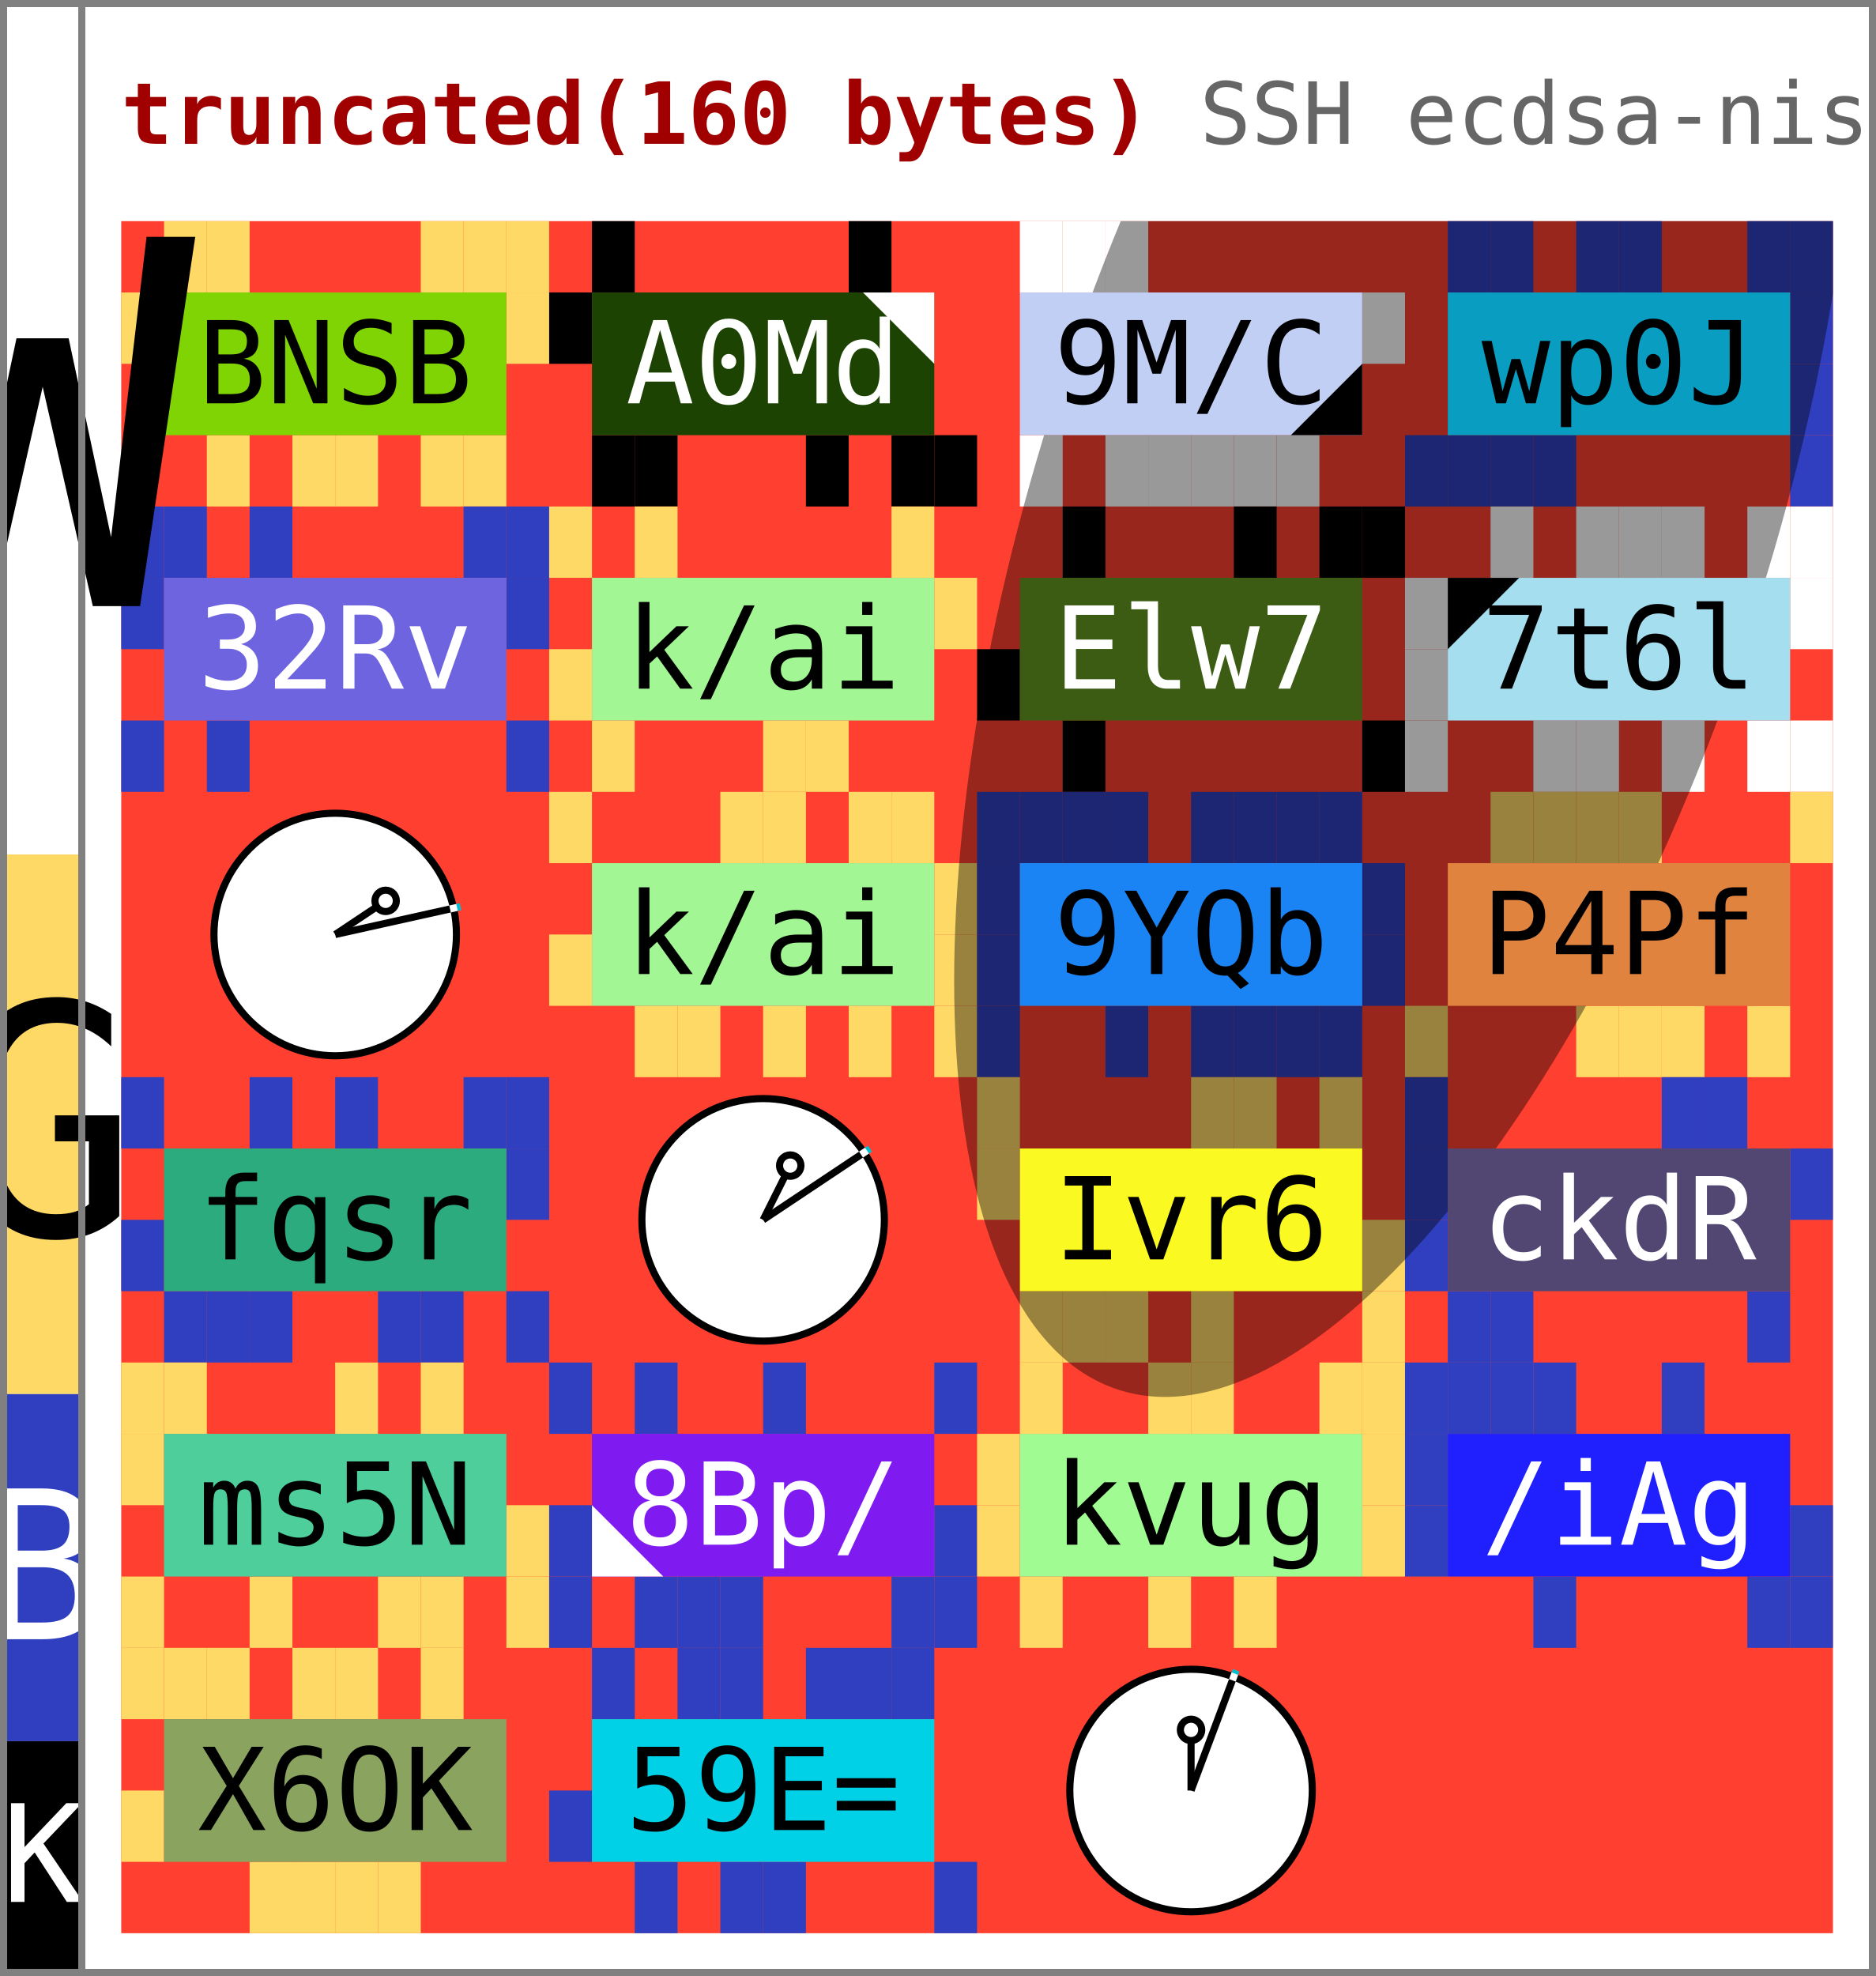
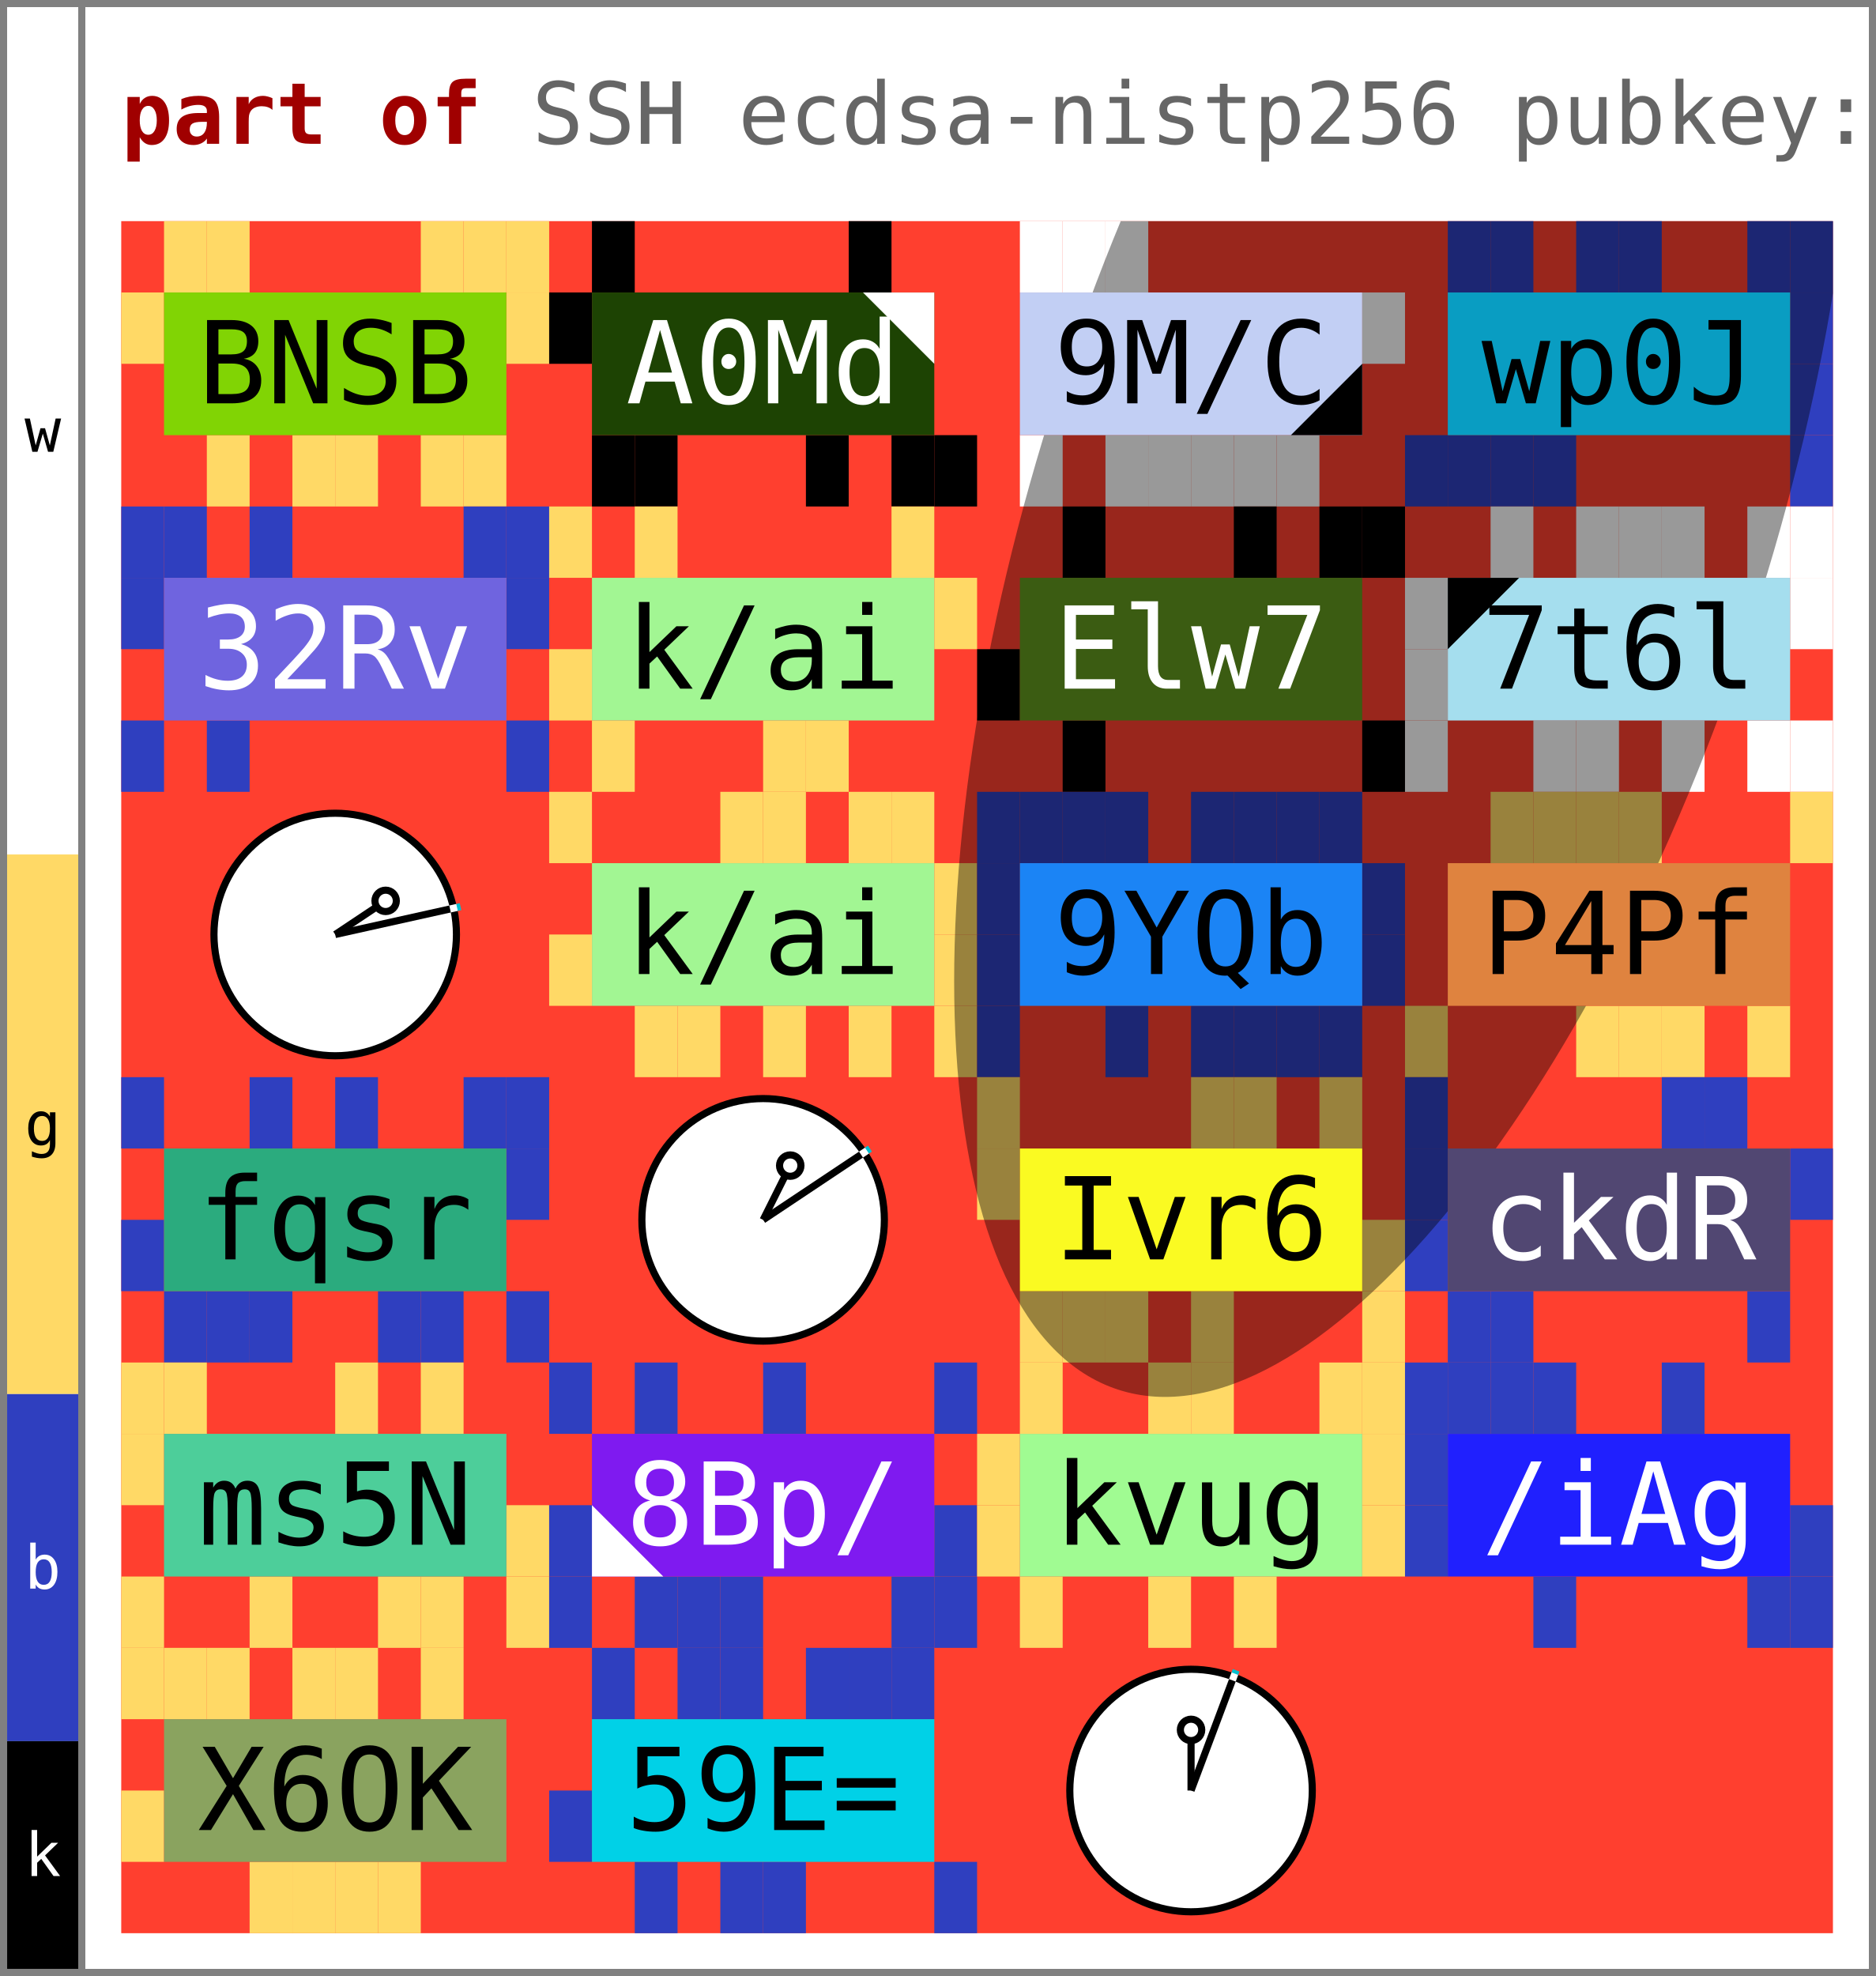
<svg xmlns="http://www.w3.org/2000/svg" width="263.0" height="277.0" viewBox="0 0 263.0 277.0" data-entviz-version="v5" data-input-bytes="160" data-cols="4" data-rows="6" data-truncated="true">
  <defs>
    <clipPath id="grid-clip-8b678698b08217c4-4x6">
      <rect x="17.0" y="31.0" width="240.0" height="240.0" />
    </clipPath>
  </defs>
  <rect x="0" y="0" width="263.0" height="277.0" fill="#ffffff" />
  <g data-channel="grid">
    <rect x="17.0" y="31.0" width="240.0" height="240.0" fill="#ff3f2f" />
    <g>
      <rect x="23.0" y="31.0" width="6.0" height="10.0" fill="#ffd966" />
      <rect x="29.0" y="31.0" width="6.0" height="10.0" fill="#ffd966" />
      <rect x="59.0" y="31.0" width="6.0" height="10.0" fill="#ffd966" />
      <rect x="65.0" y="31.0" width="6.0" height="10.0" fill="#ffd966" />
      <rect x="71.0" y="31.0" width="6.0" height="10.0" fill="#ffd966" />
      <rect x="71.0" y="41.0" width="6.0" height="10.0" fill="#ffd966" />
      <rect x="65.0" y="61.0" width="6.0" height="10.0" fill="#ffd966" />
      <rect x="59.0" y="61.0" width="6.0" height="10.0" fill="#ffd966" />
      <rect x="47.0" y="61.0" width="6.0" height="10.0" fill="#ffd966" />
      <rect x="41.0" y="61.0" width="6.0" height="10.0" fill="#ffd966" />
      <rect x="29.0" y="61.0" width="6.0" height="10.0" fill="#ffd966" />
      <rect x="17.0" y="41.0" width="6.0" height="10.0" fill="#ffd966" />
      <rect x="83.0" y="31.0" width="6.0" height="10.0" fill="#000000" />
      <rect x="119.0" y="31.0" width="6.0" height="10.0" fill="#000000" />
      <rect x="131.0" y="61.0" width="6.0" height="10.0" fill="#000000" />
      <rect x="125.0" y="61.0" width="6.0" height="10.0" fill="#000000" />
      <rect x="113.0" y="61.0" width="6.0" height="10.0" fill="#000000" />
      <rect x="89.0" y="61.0" width="6.0" height="10.0" fill="#000000" />
      <rect x="83.0" y="61.0" width="6.0" height="10.0" fill="#000000" />
      <rect x="77.0" y="41.0" width="6.0" height="10.0" fill="#000000" />
      <rect x="143.0" y="31.0" width="6.0" height="10.0" fill="#ffffff" />
      <rect x="149.0" y="31.0" width="6.0" height="10.0" fill="#ffffff" />
      <rect x="155.0" y="31.0" width="6.0" height="10.0" fill="#ffffff" />
      <rect x="191.0" y="41.0" width="6.0" height="10.0" fill="#ffffff" />
      <rect x="179.0" y="61.0" width="6.0" height="10.0" fill="#ffffff" />
      <rect x="173.0" y="61.0" width="6.0" height="10.0" fill="#ffffff" />
      <rect x="167.0" y="61.0" width="6.0" height="10.0" fill="#ffffff" />
      <rect x="161.0" y="61.0" width="6.0" height="10.0" fill="#ffffff" />
      <rect x="155.0" y="61.0" width="6.0" height="10.0" fill="#ffffff" />
      <rect x="143.0" y="61.0" width="6.0" height="10.0" fill="#ffffff" />
      <rect x="203.0" y="31.0" width="6.0" height="10.0" fill="#2f3fbf" />
      <rect x="209.0" y="31.0" width="6.0" height="10.0" fill="#2f3fbf" />
      <rect x="221.0" y="31.0" width="6.0" height="10.0" fill="#2f3fbf" />
      <rect x="227.0" y="31.0" width="6.0" height="10.0" fill="#2f3fbf" />
      <rect x="245.0" y="31.0" width="6.0" height="10.0" fill="#2f3fbf" />
      <rect x="251.0" y="31.0" width="6.0" height="10.0" fill="#2f3fbf" />
      <rect x="251.0" y="41.0" width="6.0" height="10.0" fill="#2f3fbf" />
      <rect x="251.0" y="51.0" width="6.0" height="10.0" fill="#2f3fbf" />
      <rect x="251.0" y="61.0" width="6.0" height="10.0" fill="#2f3fbf" />
      <rect x="215.0" y="61.0" width="6.0" height="10.0" fill="#2f3fbf" />
      <rect x="209.0" y="61.0" width="6.0" height="10.0" fill="#2f3fbf" />
      <rect x="203.0" y="61.0" width="6.0" height="10.0" fill="#2f3fbf" />
      <rect x="197.0" y="61.0" width="6.0" height="10.0" fill="#2f3fbf" />
      <rect x="17.0" y="71.0" width="6.0" height="10.0" fill="#2f3fbf" />
      <rect x="23.0" y="71.0" width="6.0" height="10.0" fill="#2f3fbf" />
      <rect x="35.0" y="71.0" width="6.0" height="10.0" fill="#2f3fbf" />
      <rect x="65.0" y="71.0" width="6.0" height="10.0" fill="#2f3fbf" />
      <rect x="71.0" y="71.0" width="6.0" height="10.0" fill="#2f3fbf" />
      <rect x="71.0" y="81.0" width="6.0" height="10.0" fill="#2f3fbf" />
      <rect x="71.0" y="101.0" width="6.0" height="10.0" fill="#2f3fbf" />
      <rect x="29.0" y="101.0" width="6.0" height="10.0" fill="#2f3fbf" />
      <rect x="17.0" y="101.0" width="6.0" height="10.0" fill="#2f3fbf" />
      <rect x="17.0" y="81.0" width="6.0" height="10.0" fill="#2f3fbf" />
      <rect x="77.0" y="71.0" width="6.0" height="10.0" fill="#ffd966" />
      <rect x="89.0" y="71.0" width="6.0" height="10.0" fill="#ffd966" />
      <rect x="125.0" y="71.0" width="6.0" height="10.0" fill="#ffd966" />
      <rect x="131.0" y="81.0" width="6.0" height="10.0" fill="#ffd966" />
      <rect x="113.0" y="101.0" width="6.0" height="10.0" fill="#ffd966" />
      <rect x="107.0" y="101.0" width="6.0" height="10.0" fill="#ffd966" />
      <rect x="83.0" y="101.0" width="6.0" height="10.0" fill="#ffd966" />
      <rect x="77.0" y="91.0" width="6.0" height="10.0" fill="#ffd966" />
      <rect x="149.0" y="71.0" width="6.0" height="10.0" fill="#000000" />
      <rect x="173.0" y="71.0" width="6.0" height="10.0" fill="#000000" />
      <rect x="185.0" y="71.0" width="6.0" height="10.0" fill="#000000" />
      <rect x="191.0" y="71.0" width="6.0" height="10.0" fill="#000000" />
      <rect x="191.0" y="101.0" width="6.0" height="10.0" fill="#000000" />
      <rect x="149.0" y="101.0" width="6.0" height="10.0" fill="#000000" />
      <rect x="137.0" y="91.0" width="6.0" height="10.0" fill="#000000" />
      <rect x="209.0" y="71.0" width="6.0" height="10.0" fill="#ffffff" />
      <rect x="221.0" y="71.0" width="6.0" height="10.0" fill="#ffffff" />
      <rect x="227.0" y="71.0" width="6.0" height="10.0" fill="#ffffff" />
      <rect x="233.0" y="71.0" width="6.0" height="10.0" fill="#ffffff" />
      <rect x="245.0" y="71.0" width="6.0" height="10.0" fill="#ffffff" />
      <rect x="251.0" y="71.0" width="6.0" height="10.0" fill="#ffffff" />
      <rect x="251.0" y="81.0" width="6.0" height="10.0" fill="#ffffff" />
      <rect x="251.0" y="101.0" width="6.0" height="10.0" fill="#ffffff" />
      <rect x="245.0" y="101.0" width="6.0" height="10.0" fill="#ffffff" />
      <rect x="233.0" y="101.0" width="6.0" height="10.0" fill="#ffffff" />
      <rect x="221.0" y="101.0" width="6.0" height="10.0" fill="#ffffff" />
      <rect x="215.0" y="101.0" width="6.0" height="10.0" fill="#ffffff" />
      <rect x="197.0" y="101.0" width="6.0" height="10.0" fill="#ffffff" />
      <rect x="197.0" y="91.0" width="6.0" height="10.0" fill="#ffffff" />
      <rect x="197.0" y="81.0" width="6.0" height="10.0" fill="#ffffff" />
      <rect x="77.0" y="111.0" width="6.0" height="10.0" fill="#ffd966" />
      <rect x="101.0" y="111.0" width="6.0" height="10.0" fill="#ffd966" />
      <rect x="107.0" y="111.0" width="6.0" height="10.0" fill="#ffd966" />
      <rect x="119.0" y="111.0" width="6.0" height="10.0" fill="#ffd966" />
      <rect x="125.0" y="111.0" width="6.0" height="10.0" fill="#ffd966" />
      <rect x="131.0" y="121.0" width="6.0" height="10.0" fill="#ffd966" />
      <rect x="131.0" y="131.0" width="6.0" height="10.0" fill="#ffd966" />
      <rect x="131.0" y="141.0" width="6.0" height="10.0" fill="#ffd966" />
      <rect x="119.0" y="141.0" width="6.0" height="10.0" fill="#ffd966" />
      <rect x="107.0" y="141.0" width="6.0" height="10.0" fill="#ffd966" />
      <rect x="95.0" y="141.0" width="6.0" height="10.0" fill="#ffd966" />
      <rect x="89.0" y="141.0" width="6.0" height="10.0" fill="#ffd966" />
      <rect x="77.0" y="131.0" width="6.0" height="10.0" fill="#ffd966" />
      <rect x="137.0" y="111.0" width="6.0" height="10.0" fill="#2f3fbf" />
      <rect x="143.0" y="111.0" width="6.0" height="10.0" fill="#2f3fbf" />
      <rect x="149.0" y="111.0" width="6.0" height="10.0" fill="#2f3fbf" />
      <rect x="155.0" y="111.0" width="6.0" height="10.0" fill="#2f3fbf" />
      <rect x="167.0" y="111.0" width="6.0" height="10.0" fill="#2f3fbf" />
      <rect x="173.0" y="111.0" width="6.0" height="10.0" fill="#2f3fbf" />
      <rect x="179.0" y="111.0" width="6.0" height="10.0" fill="#2f3fbf" />
      <rect x="185.0" y="111.0" width="6.0" height="10.0" fill="#2f3fbf" />
      <rect x="191.0" y="121.0" width="6.0" height="10.0" fill="#2f3fbf" />
      <rect x="191.0" y="131.0" width="6.0" height="10.0" fill="#2f3fbf" />
      <rect x="185.0" y="141.0" width="6.0" height="10.0" fill="#2f3fbf" />
      <rect x="179.0" y="141.0" width="6.0" height="10.0" fill="#2f3fbf" />
      <rect x="173.0" y="141.0" width="6.0" height="10.0" fill="#2f3fbf" />
      <rect x="167.0" y="141.0" width="6.0" height="10.0" fill="#2f3fbf" />
      <rect x="155.0" y="141.0" width="6.0" height="10.0" fill="#2f3fbf" />
      <rect x="137.0" y="141.0" width="6.0" height="10.0" fill="#2f3fbf" />
      <rect x="137.0" y="131.0" width="6.0" height="10.0" fill="#2f3fbf" />
      <rect x="137.0" y="121.0" width="6.0" height="10.0" fill="#2f3fbf" />
      <rect x="209.0" y="111.0" width="6.0" height="10.0" fill="#ffd966" />
      <rect x="215.0" y="111.0" width="6.0" height="10.0" fill="#ffd966" />
      <rect x="221.0" y="111.0" width="6.0" height="10.0" fill="#ffd966" />
      <rect x="227.0" y="111.0" width="6.0" height="10.0" fill="#ffd966" />
      <rect x="251.0" y="111.0" width="6.0" height="10.0" fill="#ffd966" />
      <rect x="245.0" y="141.0" width="6.0" height="10.0" fill="#ffd966" />
      <rect x="233.0" y="141.0" width="6.0" height="10.0" fill="#ffd966" />
      <rect x="227.0" y="141.0" width="6.0" height="10.0" fill="#ffd966" />
      <rect x="221.0" y="141.0" width="6.0" height="10.0" fill="#ffd966" />
      <rect x="197.0" y="141.0" width="6.0" height="10.0" fill="#ffd966" />
      <rect x="17.0" y="151.0" width="6.0" height="10.0" fill="#2f3fbf" />
      <rect x="35.0" y="151.0" width="6.0" height="10.0" fill="#2f3fbf" />
      <rect x="47.0" y="151.0" width="6.0" height="10.0" fill="#2f3fbf" />
      <rect x="65.0" y="151.0" width="6.0" height="10.0" fill="#2f3fbf" />
      <rect x="71.0" y="151.0" width="6.0" height="10.0" fill="#2f3fbf" />
      <rect x="71.0" y="161.0" width="6.0" height="10.0" fill="#2f3fbf" />
      <rect x="71.0" y="181.0" width="6.0" height="10.0" fill="#2f3fbf" />
      <rect x="59.0" y="181.0" width="6.0" height="10.0" fill="#2f3fbf" />
      <rect x="53.0" y="181.0" width="6.0" height="10.0" fill="#2f3fbf" />
      <rect x="35.0" y="181.0" width="6.0" height="10.0" fill="#2f3fbf" />
      <rect x="29.0" y="181.0" width="6.0" height="10.0" fill="#2f3fbf" />
      <rect x="23.0" y="181.0" width="6.0" height="10.0" fill="#2f3fbf" />
      <rect x="17.0" y="171.0" width="6.0" height="10.0" fill="#2f3fbf" />
      <rect x="137.0" y="151.0" width="6.0" height="10.0" fill="#ffd966" />
      <rect x="167.0" y="151.0" width="6.0" height="10.0" fill="#ffd966" />
      <rect x="173.0" y="151.0" width="6.0" height="10.0" fill="#ffd966" />
      <rect x="185.0" y="151.0" width="6.0" height="10.0" fill="#ffd966" />
      <rect x="191.0" y="171.0" width="6.0" height="10.0" fill="#ffd966" />
      <rect x="191.0" y="181.0" width="6.0" height="10.0" fill="#ffd966" />
      <rect x="167.0" y="181.0" width="6.0" height="10.0" fill="#ffd966" />
      <rect x="155.0" y="181.0" width="6.0" height="10.0" fill="#ffd966" />
      <rect x="149.0" y="181.0" width="6.0" height="10.0" fill="#ffd966" />
      <rect x="143.0" y="181.0" width="6.0" height="10.0" fill="#ffd966" />
      <rect x="137.0" y="161.0" width="6.0" height="10.0" fill="#ffd966" />
      <rect x="197.0" y="151.0" width="6.0" height="10.0" fill="#2f3fbf" />
      <rect x="233.0" y="151.0" width="6.0" height="10.0" fill="#2f3fbf" />
      <rect x="239.0" y="151.0" width="6.0" height="10.0" fill="#2f3fbf" />
      <rect x="251.0" y="161.0" width="6.0" height="10.0" fill="#2f3fbf" />
      <rect x="245.0" y="181.0" width="6.0" height="10.0" fill="#2f3fbf" />
      <rect x="209.0" y="181.0" width="6.0" height="10.0" fill="#2f3fbf" />
      <rect x="203.0" y="181.0" width="6.0" height="10.0" fill="#2f3fbf" />
      <rect x="197.0" y="171.0" width="6.0" height="10.0" fill="#2f3fbf" />
      <rect x="197.0" y="161.0" width="6.0" height="10.0" fill="#2f3fbf" />
      <rect x="17.0" y="191.0" width="6.0" height="10.0" fill="#ffd966" />
      <rect x="23.0" y="191.0" width="6.0" height="10.0" fill="#ffd966" />
      <rect x="47.0" y="191.0" width="6.0" height="10.0" fill="#ffd966" />
      <rect x="59.0" y="191.0" width="6.0" height="10.0" fill="#ffd966" />
      <rect x="71.0" y="211.0" width="6.0" height="10.0" fill="#ffd966" />
      <rect x="71.0" y="221.0" width="6.0" height="10.0" fill="#ffd966" />
      <rect x="59.0" y="221.0" width="6.0" height="10.0" fill="#ffd966" />
      <rect x="53.0" y="221.0" width="6.0" height="10.0" fill="#ffd966" />
      <rect x="35.0" y="221.0" width="6.0" height="10.0" fill="#ffd966" />
      <rect x="17.0" y="221.0" width="6.0" height="10.0" fill="#ffd966" />
      <rect x="17.0" y="201.0" width="6.0" height="10.0" fill="#ffd966" />
      <rect x="77.0" y="191.0" width="6.0" height="10.0" fill="#2f3fbf" />
      <rect x="89.0" y="191.0" width="6.0" height="10.0" fill="#2f3fbf" />
      <rect x="107.0" y="191.0" width="6.0" height="10.0" fill="#2f3fbf" />
      <rect x="131.0" y="191.0" width="6.0" height="10.0" fill="#2f3fbf" />
      <rect x="131.0" y="211.0" width="6.0" height="10.0" fill="#2f3fbf" />
      <rect x="131.0" y="221.0" width="6.0" height="10.0" fill="#2f3fbf" />
      <rect x="125.0" y="221.0" width="6.0" height="10.0" fill="#2f3fbf" />
      <rect x="101.0" y="221.0" width="6.0" height="10.0" fill="#2f3fbf" />
      <rect x="95.0" y="221.0" width="6.0" height="10.0" fill="#2f3fbf" />
      <rect x="89.0" y="221.0" width="6.0" height="10.0" fill="#2f3fbf" />
      <rect x="77.0" y="221.0" width="6.0" height="10.0" fill="#2f3fbf" />
      <rect x="77.0" y="211.0" width="6.0" height="10.0" fill="#2f3fbf" />
      <rect x="143.0" y="191.0" width="6.0" height="10.0" fill="#ffd966" />
      <rect x="161.0" y="191.0" width="6.0" height="10.0" fill="#ffd966" />
      <rect x="167.0" y="191.0" width="6.0" height="10.0" fill="#ffd966" />
      <rect x="185.0" y="191.0" width="6.0" height="10.0" fill="#ffd966" />
      <rect x="191.0" y="191.0" width="6.0" height="10.0" fill="#ffd966" />
      <rect x="191.0" y="201.0" width="6.0" height="10.0" fill="#ffd966" />
      <rect x="191.0" y="211.0" width="6.0" height="10.0" fill="#ffd966" />
      <rect x="173.0" y="221.0" width="6.0" height="10.0" fill="#ffd966" />
      <rect x="161.0" y="221.0" width="6.0" height="10.0" fill="#ffd966" />
      <rect x="143.0" y="221.0" width="6.0" height="10.0" fill="#ffd966" />
      <rect x="137.0" y="211.0" width="6.0" height="10.0" fill="#ffd966" />
      <rect x="137.0" y="201.0" width="6.0" height="10.0" fill="#ffd966" />
      <rect x="197.0" y="191.0" width="6.0" height="10.0" fill="#2f3fbf" />
      <rect x="203.0" y="191.0" width="6.0" height="10.0" fill="#2f3fbf" />
      <rect x="209.0" y="191.0" width="6.0" height="10.0" fill="#2f3fbf" />
      <rect x="215.0" y="191.0" width="6.0" height="10.0" fill="#2f3fbf" />
      <rect x="233.0" y="191.0" width="6.0" height="10.0" fill="#2f3fbf" />
      <rect x="251.0" y="211.0" width="6.0" height="10.0" fill="#2f3fbf" />
      <rect x="251.0" y="221.0" width="6.0" height="10.0" fill="#2f3fbf" />
      <rect x="245.0" y="221.0" width="6.0" height="10.0" fill="#2f3fbf" />
      <rect x="215.0" y="221.0" width="6.0" height="10.0" fill="#2f3fbf" />
      <rect x="197.0" y="211.0" width="6.0" height="10.0" fill="#2f3fbf" />
      <rect x="197.0" y="201.0" width="6.0" height="10.0" fill="#2f3fbf" />
      <rect x="17.0" y="231.0" width="6.0" height="10.0" fill="#ffd966" />
      <rect x="23.0" y="231.0" width="6.0" height="10.0" fill="#ffd966" />
      <rect x="29.0" y="231.0" width="6.0" height="10.0" fill="#ffd966" />
      <rect x="41.0" y="231.0" width="6.0" height="10.0" fill="#ffd966" />
      <rect x="47.0" y="231.0" width="6.0" height="10.0" fill="#ffd966" />
      <rect x="59.0" y="231.0" width="6.0" height="10.0" fill="#ffd966" />
      <rect x="53.0" y="261.0" width="6.0" height="10.0" fill="#ffd966" />
      <rect x="47.0" y="261.0" width="6.0" height="10.0" fill="#ffd966" />
      <rect x="41.0" y="261.0" width="6.0" height="10.0" fill="#ffd966" />
      <rect x="35.0" y="261.0" width="6.0" height="10.0" fill="#ffd966" />
      <rect x="17.0" y="251.0" width="6.0" height="10.0" fill="#ffd966" />
      <rect x="83.0" y="231.0" width="6.0" height="10.0" fill="#2f3fbf" />
      <rect x="95.0" y="231.0" width="6.0" height="10.0" fill="#2f3fbf" />
      <rect x="101.0" y="231.0" width="6.0" height="10.0" fill="#2f3fbf" />
      <rect x="113.0" y="231.0" width="6.0" height="10.0" fill="#2f3fbf" />
      <rect x="119.0" y="231.0" width="6.0" height="10.0" fill="#2f3fbf" />
      <rect x="125.0" y="231.0" width="6.0" height="10.0" fill="#2f3fbf" />
      <rect x="131.0" y="261.0" width="6.0" height="10.0" fill="#2f3fbf" />
      <rect x="107.0" y="261.0" width="6.0" height="10.0" fill="#2f3fbf" />
      <rect x="101.0" y="261.0" width="6.0" height="10.0" fill="#2f3fbf" />
      <rect x="89.0" y="261.0" width="6.0" height="10.0" fill="#2f3fbf" />
      <rect x="77.0" y="251.0" width="6.0" height="10.0" fill="#2f3fbf" />
    </g>
    <g clip-path="url(#grid-clip-8b678698b08217c4-4x6)" data-channel="ellipse" data-ellipse-anchor-x="197.0" data-ellipse-anchor-y="71.0" data-ellipse-rx="130.1719898354529" data-ellipse-ry="51.27149872943161" data-ellipse-rotation-deg="108.0">
      <ellipse cx="197.0" cy="71.0" rx="130.172" ry="51.271" transform="rotate(108.0 197.0 71.0)" fill="#000000" fill-opacity="0.4" />
    </g>
    <g>
      <g data-channel="cell" data-cell-index="0" data-cell-row="0" data-cell-col="0">
        <rect x="23.0" y="41.0" width="48.0" height="20.0" fill="#81d404" />
        <text x="47.0" y="51.0" fill="#000000" style="font-family: &quot;DejaVu Sans Mono&quot;, &quot;Consolas&quot;, &quot;Menlo&quot;, &quot;Liberation Mono&quot;, monospace; font-size: 16.0px;" text-anchor="middle" dominant-baseline="central">BNSB</text>
      </g>
      <g data-channel="cell" data-cell-index="1" data-cell-row="0" data-cell-col="1" data-cell-quartile="2">
        <rect x="83.0" y="41.0" width="48.0" height="20.0" fill="#1d4303" />
        <text x="107.0" y="51.0" fill="#ffffff" style="font-family: &quot;DejaVu Sans Mono&quot;, &quot;Consolas&quot;, &quot;Menlo&quot;, &quot;Liberation Mono&quot;, monospace; font-size: 16.0px;" text-anchor="middle" dominant-baseline="central">A0Md</text>
        <polygon points="131.0,41.0 121.0,41.0 131.0,51.0" fill="#ffffff" />
      </g>
      <g data-channel="cell" data-cell-index="2" data-cell-row="0" data-cell-col="2" data-cell-quartile="3">
        <rect x="143.0" y="41.0" width="48.0" height="20.0" fill="#c2cff4" />
        <text x="167.0" y="51.0" fill="#000000" style="font-family: &quot;DejaVu Sans Mono&quot;, &quot;Consolas&quot;, &quot;Menlo&quot;, &quot;Liberation Mono&quot;, monospace; font-size: 16.0px;" text-anchor="middle" dominant-baseline="central">9M/C</text>
        <polygon points="191.0,61.0 191.0,51.0 181.0,61.0" fill="#000000" />
      </g>
      <g data-channel="cell" data-cell-index="3" data-cell-row="0" data-cell-col="3">
        <rect x="203.0" y="41.0" width="48.0" height="20.0" fill="#099dc2" />
        <text x="227.0" y="51.0" fill="#000000" style="font-family: &quot;DejaVu Sans Mono&quot;, &quot;Consolas&quot;, &quot;Menlo&quot;, &quot;Liberation Mono&quot;, monospace; font-size: 16.0px;" text-anchor="middle" dominant-baseline="central">wp0J</text>
      </g>
      <g data-channel="cell" data-cell-index="4" data-cell-row="1" data-cell-col="0">
        <rect x="23.0" y="81.0" width="48.0" height="20.0" fill="#6f64df" />
        <text x="47.0" y="91.0" fill="#ffffff" style="font-family: &quot;DejaVu Sans Mono&quot;, &quot;Consolas&quot;, &quot;Menlo&quot;, &quot;Liberation Mono&quot;, monospace; font-size: 16.0px;" text-anchor="middle" dominant-baseline="central">32Rv</text>
      </g>
      <g data-channel="cell" data-cell-index="5" data-cell-row="1" data-cell-col="1">
        <rect x="83.0" y="81.0" width="48.0" height="20.0" fill="#a2f693" />
        <text x="107.0" y="91.0" fill="#000000" style="font-family: &quot;DejaVu Sans Mono&quot;, &quot;Consolas&quot;, &quot;Menlo&quot;, &quot;Liberation Mono&quot;, monospace; font-size: 16.0px;" text-anchor="middle" dominant-baseline="central">k/ai</text>
      </g>
      <g data-channel="cell" data-cell-index="6" data-cell-row="1" data-cell-col="2">
        <rect x="143.0" y="81.0" width="48.0" height="20.0" fill="#3b5c12" />
        <text x="167.0" y="91.0" fill="#ffffff" style="font-family: &quot;DejaVu Sans Mono&quot;, &quot;Consolas&quot;, &quot;Menlo&quot;, &quot;Liberation Mono&quot;, monospace; font-size: 16.0px;" text-anchor="middle" dominant-baseline="central">Elw7</text>
      </g>
      <g data-channel="cell" data-cell-index="7" data-cell-row="1" data-cell-col="3" data-cell-quartile="1">
        <rect x="203.0" y="81.0" width="48.0" height="20.0" fill="#a5deee" />
        <text x="227.0" y="91.0" fill="#000000" style="font-family: &quot;DejaVu Sans Mono&quot;, &quot;Consolas&quot;, &quot;Menlo&quot;, &quot;Liberation Mono&quot;, monospace; font-size: 16.0px;" text-anchor="middle" dominant-baseline="central">7t6l</text>
        <polygon points="203.0,81.0 213.0,81.0 203.0,91.0" fill="#000000" />
      </g>
      <g data-channel="cell" data-cell-index="8" data-cell-row="2" data-cell-col="0" data-cell-blank="true" data-cell-blank-marker="true">
        <circle cx="47.0" cy="131.0" r="17.0" fill="#ffffff" stroke="#000000" stroke-width="1" />
        <line x1="47.0" y1="131.0" x2="64.571" y2="127.095" stroke="#ffffff" style="mix-blend-mode: difference" stroke-width="1" />
        <line x1="47.0" y1="131.0" x2="54.072" y2="126.285" stroke="#000000" stroke-width="1" />
        <circle cx="54.072" cy="126.285" r="1.5" fill="#ffffff" stroke="#000000" stroke-width="1" />
      </g>
      <g data-channel="cell" data-cell-index="9" data-cell-row="2" data-cell-col="1">
        <rect x="83.0" y="121.0" width="48.0" height="20.0" fill="#a2f693" />
        <text x="107.0" y="131.0" fill="#000000" style="font-family: &quot;DejaVu Sans Mono&quot;, &quot;Consolas&quot;, &quot;Menlo&quot;, &quot;Liberation Mono&quot;, monospace; font-size: 16.0px;" text-anchor="middle" dominant-baseline="central">k/ai</text>
      </g>
      <g data-channel="cell" data-cell-index="10" data-cell-row="2" data-cell-col="2">
        <rect x="143.0" y="121.0" width="48.0" height="20.0" fill="#1b84f5" />
        <text x="167.0" y="131.0" fill="#000000" style="font-family: &quot;DejaVu Sans Mono&quot;, &quot;Consolas&quot;, &quot;Menlo&quot;, &quot;Liberation Mono&quot;, monospace; font-size: 16.0px;" text-anchor="middle" dominant-baseline="central">9YQb</text>
      </g>
      <g data-channel="cell" data-cell-index="11" data-cell-row="2" data-cell-col="3">
        <rect x="203.0" y="121.0" width="48.0" height="20.0" fill="#df833f" />
        <text x="227.0" y="131.0" fill="#000000" style="font-family: &quot;DejaVu Sans Mono&quot;, &quot;Consolas&quot;, &quot;Menlo&quot;, &quot;Liberation Mono&quot;, monospace; font-size: 16.0px;" text-anchor="middle" dominant-baseline="central">P4Pf</text>
      </g>
      <g data-channel="cell" data-cell-index="12" data-cell-row="3" data-cell-col="0">
        <rect x="23.0" y="161.0" width="48.0" height="20.0" fill="#2bab7e" />
        <text x="47.0" y="171.0" fill="#000000" style="font-family: &quot;DejaVu Sans Mono&quot;, &quot;Consolas&quot;, &quot;Menlo&quot;, &quot;Liberation Mono&quot;, monospace; font-size: 16.0px;" text-anchor="middle" dominant-baseline="central">fqsr</text>
      </g>
      <g data-channel="cell" data-cell-index="13" data-cell-row="3" data-cell-col="1" data-cell-blank="true" data-cell-blank-marker="true">
        <circle cx="107.0" cy="171.0" r="17.0" fill="#ffffff" stroke="#000000" stroke-width="1" />
        <line x1="107.0" y1="171.0" x2="121.977" y2="161.015" stroke="#ffffff" style="mix-blend-mode: difference" stroke-width="1" />
        <line x1="107.0" y1="171.0" x2="110.801" y2="163.397" stroke="#000000" stroke-width="1" />
        <circle cx="110.801" cy="163.397" r="1.5" fill="#ffffff" stroke="#000000" stroke-width="1" />
      </g>
      <g data-channel="cell" data-cell-index="14" data-cell-row="3" data-cell-col="2">
        <rect x="143.0" y="161.0" width="48.0" height="20.0" fill="#fafa22" />
        <text x="167.0" y="171.0" fill="#000000" style="font-family: &quot;DejaVu Sans Mono&quot;, &quot;Consolas&quot;, &quot;Menlo&quot;, &quot;Liberation Mono&quot;, monospace; font-size: 16.0px;" text-anchor="middle" dominant-baseline="central">Ivr6</text>
      </g>
      <g data-channel="cell" data-cell-index="15" data-cell-row="3" data-cell-col="3">
        <rect x="203.0" y="161.0" width="48.0" height="20.0" fill="#514772" />
        <text x="227.0" y="171.0" fill="#ffffff" style="font-family: &quot;DejaVu Sans Mono&quot;, &quot;Consolas&quot;, &quot;Menlo&quot;, &quot;Liberation Mono&quot;, monospace; font-size: 16.0px;" text-anchor="middle" dominant-baseline="central">ckdR</text>
      </g>
      <g data-channel="cell" data-cell-index="16" data-cell-row="4" data-cell-col="0">
        <rect x="23.0" y="201.0" width="48.0" height="20.0" fill="#4dce9a" />
        <text x="47.0" y="211.0" fill="#000000" style="font-family: &quot;DejaVu Sans Mono&quot;, &quot;Consolas&quot;, &quot;Menlo&quot;, &quot;Liberation Mono&quot;, monospace; font-size: 16.0px;" text-anchor="middle" dominant-baseline="central">ms5N</text>
      </g>
      <g data-channel="cell" data-cell-index="17" data-cell-row="4" data-cell-col="1" data-cell-quartile="4">
        <rect x="83.0" y="201.0" width="48.0" height="20.0" fill="#7f1af0" />
        <text x="107.0" y="211.0" fill="#ffffff" style="font-family: &quot;DejaVu Sans Mono&quot;, &quot;Consolas&quot;, &quot;Menlo&quot;, &quot;Liberation Mono&quot;, monospace; font-size: 16.0px;" text-anchor="middle" dominant-baseline="central">8Bp/</text>
        <polygon points="83.0,221.0 83.0,211.0 93.0,221.0" fill="#ffffff" />
      </g>
      <g data-channel="cell" data-cell-index="18" data-cell-row="4" data-cell-col="2">
        <rect x="143.0" y="201.0" width="48.0" height="20.0" fill="#a0fb92" />
        <text x="167.0" y="211.0" fill="#000000" style="font-family: &quot;DejaVu Sans Mono&quot;, &quot;Consolas&quot;, &quot;Menlo&quot;, &quot;Liberation Mono&quot;, monospace; font-size: 16.0px;" text-anchor="middle" dominant-baseline="central">kvug</text>
      </g>
      <g data-channel="cell" data-cell-index="19" data-cell-row="4" data-cell-col="3">
        <rect x="203.0" y="201.0" width="48.0" height="20.0" fill="#2020fe" />
        <text x="227.0" y="211.0" fill="#ffffff" style="font-family: &quot;DejaVu Sans Mono&quot;, &quot;Consolas&quot;, &quot;Menlo&quot;, &quot;Liberation Mono&quot;, monospace; font-size: 16.0px;" text-anchor="middle" dominant-baseline="central">/iAg</text>
      </g>
      <g data-channel="cell" data-cell-index="20" data-cell-row="5" data-cell-col="0">
        <rect x="23.0" y="241.0" width="48.0" height="20.0" fill="#8aa35f" />
        <text x="47.0" y="251.0" fill="#000000" style="font-family: &quot;DejaVu Sans Mono&quot;, &quot;Consolas&quot;, &quot;Menlo&quot;, &quot;Liberation Mono&quot;, monospace; font-size: 16.0px;" text-anchor="middle" dominant-baseline="central">X6OK</text>
      </g>
      <g data-channel="cell" data-cell-index="21" data-cell-row="5" data-cell-col="1">
        <rect x="83.0" y="241.0" width="48.0" height="20.0" fill="#00d1e7" />
        <text x="107.0" y="251.0" fill="#000000" style="font-family: &quot;DejaVu Sans Mono&quot;, &quot;Consolas&quot;, &quot;Menlo&quot;, &quot;Liberation Mono&quot;, monospace; font-size: 16.0px;" text-anchor="middle" dominant-baseline="central">59E=</text>
      </g>
      <g data-channel="cell" data-cell-index="22" data-cell-row="5" data-cell-col="2" data-cell-blank="true" data-cell-blank-marker="true">
        <circle cx="167.0" cy="251.0" r="17.0" fill="#ffffff" stroke="#000000" stroke-width="1" />
        <line x1="167.0" y1="251.0" x2="173.32" y2="234.146" stroke="#ffffff" style="mix-blend-mode: difference" stroke-width="1" />
        <line x1="167.0" y1="251.0" x2="167.0" y2="242.5" stroke="#000000" stroke-width="1" />
        <circle cx="167.0" cy="242.5" r="1.5" fill="#ffffff" stroke="#000000" stroke-width="1" />
      </g>
      <g data-channel="cell" data-cell-index="23" data-cell-row="5" data-cell-col="3" data-cell-blank="true" />
    </g>
  </g>
  <g data-channel="color-bar">
    <g data-color-bar-rank="0" data-color-bar-band="W">
      <rect x="1" y="1" width="10.0" height="118.78" fill="#ffffff" />
-       <text x="6.0" y="60.39" fill="#000000" style="font-family: &quot;DejaVu Sans Mono&quot;, &quot;Consolas&quot;, &quot;Menlo&quot;, &quot;Liberation Mono&quot;, monospace; font-size: 71px;" text-anchor="middle" dominant-baseline="central" data-color-bar-letter="true">W</text>
+       <text x="6.0" y="60.39" fill="#000000" style="font-family: &quot;DejaVu Sans Mono&quot;, &quot;Consolas&quot;, &quot;Menlo&quot;, &quot;Liberation Mono&quot;, monospace; font-size: 8.5px;" text-anchor="middle" dominant-baseline="central" data-color-bar-letter="true">w</text>
    </g>
    <g data-color-bar-rank="1" data-color-bar-band="G">
      <rect x="1" y="119.78" width="10.0" height="75.648" fill="#ffd966" />
-       <text x="6.0" y="157.603" fill="#000000" style="font-family: &quot;DejaVu Sans Mono&quot;, &quot;Consolas&quot;, &quot;Menlo&quot;, &quot;Liberation Mono&quot;, monospace; font-size: 45px;" text-anchor="middle" dominant-baseline="central" data-color-bar-letter="true">G</text>
+       <text x="6.0" y="157.603" fill="#000000" style="font-family: &quot;DejaVu Sans Mono&quot;, &quot;Consolas&quot;, &quot;Menlo&quot;, &quot;Liberation Mono&quot;, monospace; font-size: 8.5px;" text-anchor="middle" dominant-baseline="central" data-color-bar-letter="true">g</text>
    </g>
    <g data-color-bar-rank="2" data-color-bar-band="B">
      <rect x="1" y="195.427" width="10.0" height="48.652" fill="#2f3fbf" />
-       <text x="6.0" y="219.753" fill="#ffffff" style="font-family: &quot;DejaVu Sans Mono&quot;, &quot;Consolas&quot;, &quot;Menlo&quot;, &quot;Liberation Mono&quot;, monospace; font-size: 29px;" text-anchor="middle" dominant-baseline="central" data-color-bar-letter="true">B</text>
+       <text x="6.0" y="219.753" fill="#ffffff" style="font-family: &quot;DejaVu Sans Mono&quot;, &quot;Consolas&quot;, &quot;Menlo&quot;, &quot;Liberation Mono&quot;, monospace; font-size: 8.5px;" text-anchor="middle" dominant-baseline="central" data-color-bar-letter="true">b</text>
    </g>
    <g data-color-bar-rank="3" data-color-bar-band="K">
      <rect x="1" y="244.079" width="10.0" height="31.921" fill="#000000" />
-       <text x="6.0" y="260.04" fill="#ffffff" style="font-family: &quot;DejaVu Sans Mono&quot;, &quot;Consolas&quot;, &quot;Menlo&quot;, &quot;Liberation Mono&quot;, monospace; font-size: 19px;" text-anchor="middle" dominant-baseline="central" data-color-bar-letter="true">K</text>
+       <text x="6.0" y="260.04" fill="#ffffff" style="font-family: &quot;DejaVu Sans Mono&quot;, &quot;Consolas&quot;, &quot;Menlo&quot;, &quot;Liberation Mono&quot;, monospace; font-size: 8.5px;" text-anchor="middle" dominant-baseline="central" data-color-bar-letter="true">k</text>
    </g>
  </g>
  <g data-channel="label-top">
-     <text x="17.0" y="16.0" fill="#a00000" style="font-family: &quot;DejaVu Sans Mono&quot;, &quot;Consolas&quot;, &quot;Menlo&quot;, &quot;Liberation Mono&quot;, monospace; font-size: 12.0px;" dominant-baseline="central" font-weight="bold">truncated(160 bytes) </text>
-     <text x="168.2" y="16.0" fill="#666666" style="font-family: &quot;DejaVu Sans Mono&quot;, &quot;Consolas&quot;, &quot;Menlo&quot;, &quot;Liberation Mono&quot;, monospace; font-size: 12.0px;" dominant-baseline="central">SSH ecdsa-nistp256 pubkey: AAAAE2VjZHNhLXNoYTItbmlzdHAyNTYAAAAIbmlzdHAyNTYAAABB...</text>
+     <text x="17.0" y="16.0" fill="#a00000" style="font-family: &quot;DejaVu Sans Mono&quot;, &quot;Consolas&quot;, &quot;Menlo&quot;, &quot;Liberation Mono&quot;, monospace; font-size: 12.0px;" dominant-baseline="central" font-weight="bold">part of </text>
+     <text x="74.6" y="16.0" fill="#666666" style="font-family: &quot;DejaVu Sans Mono&quot;, &quot;Consolas&quot;, &quot;Menlo&quot;, &quot;Liberation Mono&quot;, monospace; font-size: 12.0px;" dominant-baseline="central">SSH ecdsa-nistp256 pubkey: AAAAE2VjZHNhLXNoYTItbmlzdHAyNTYAAAAIbmlzdHAyNTYAAABB...</text>
  </g>
  <line x1="0" y1="0.5" x2="263.0" y2="0.5" stroke="#808080" stroke-width="1" shape-rendering="crispEdges" />
  <line x1="262.5" y1="0" x2="262.5" y2="277.0" stroke="#808080" stroke-width="1" shape-rendering="crispEdges" />
  <line x1="0" y1="276.5" x2="263.0" y2="276.5" stroke="#808080" stroke-width="1" shape-rendering="crispEdges" />
  <line x1="0.5" y1="0" x2="0.5" y2="277.0" stroke="#808080" stroke-width="1" shape-rendering="crispEdges" />
  <line x1="11.5" y1="0" x2="11.5" y2="277.0" stroke="#808080" stroke-width="1" shape-rendering="crispEdges" />
</svg>
